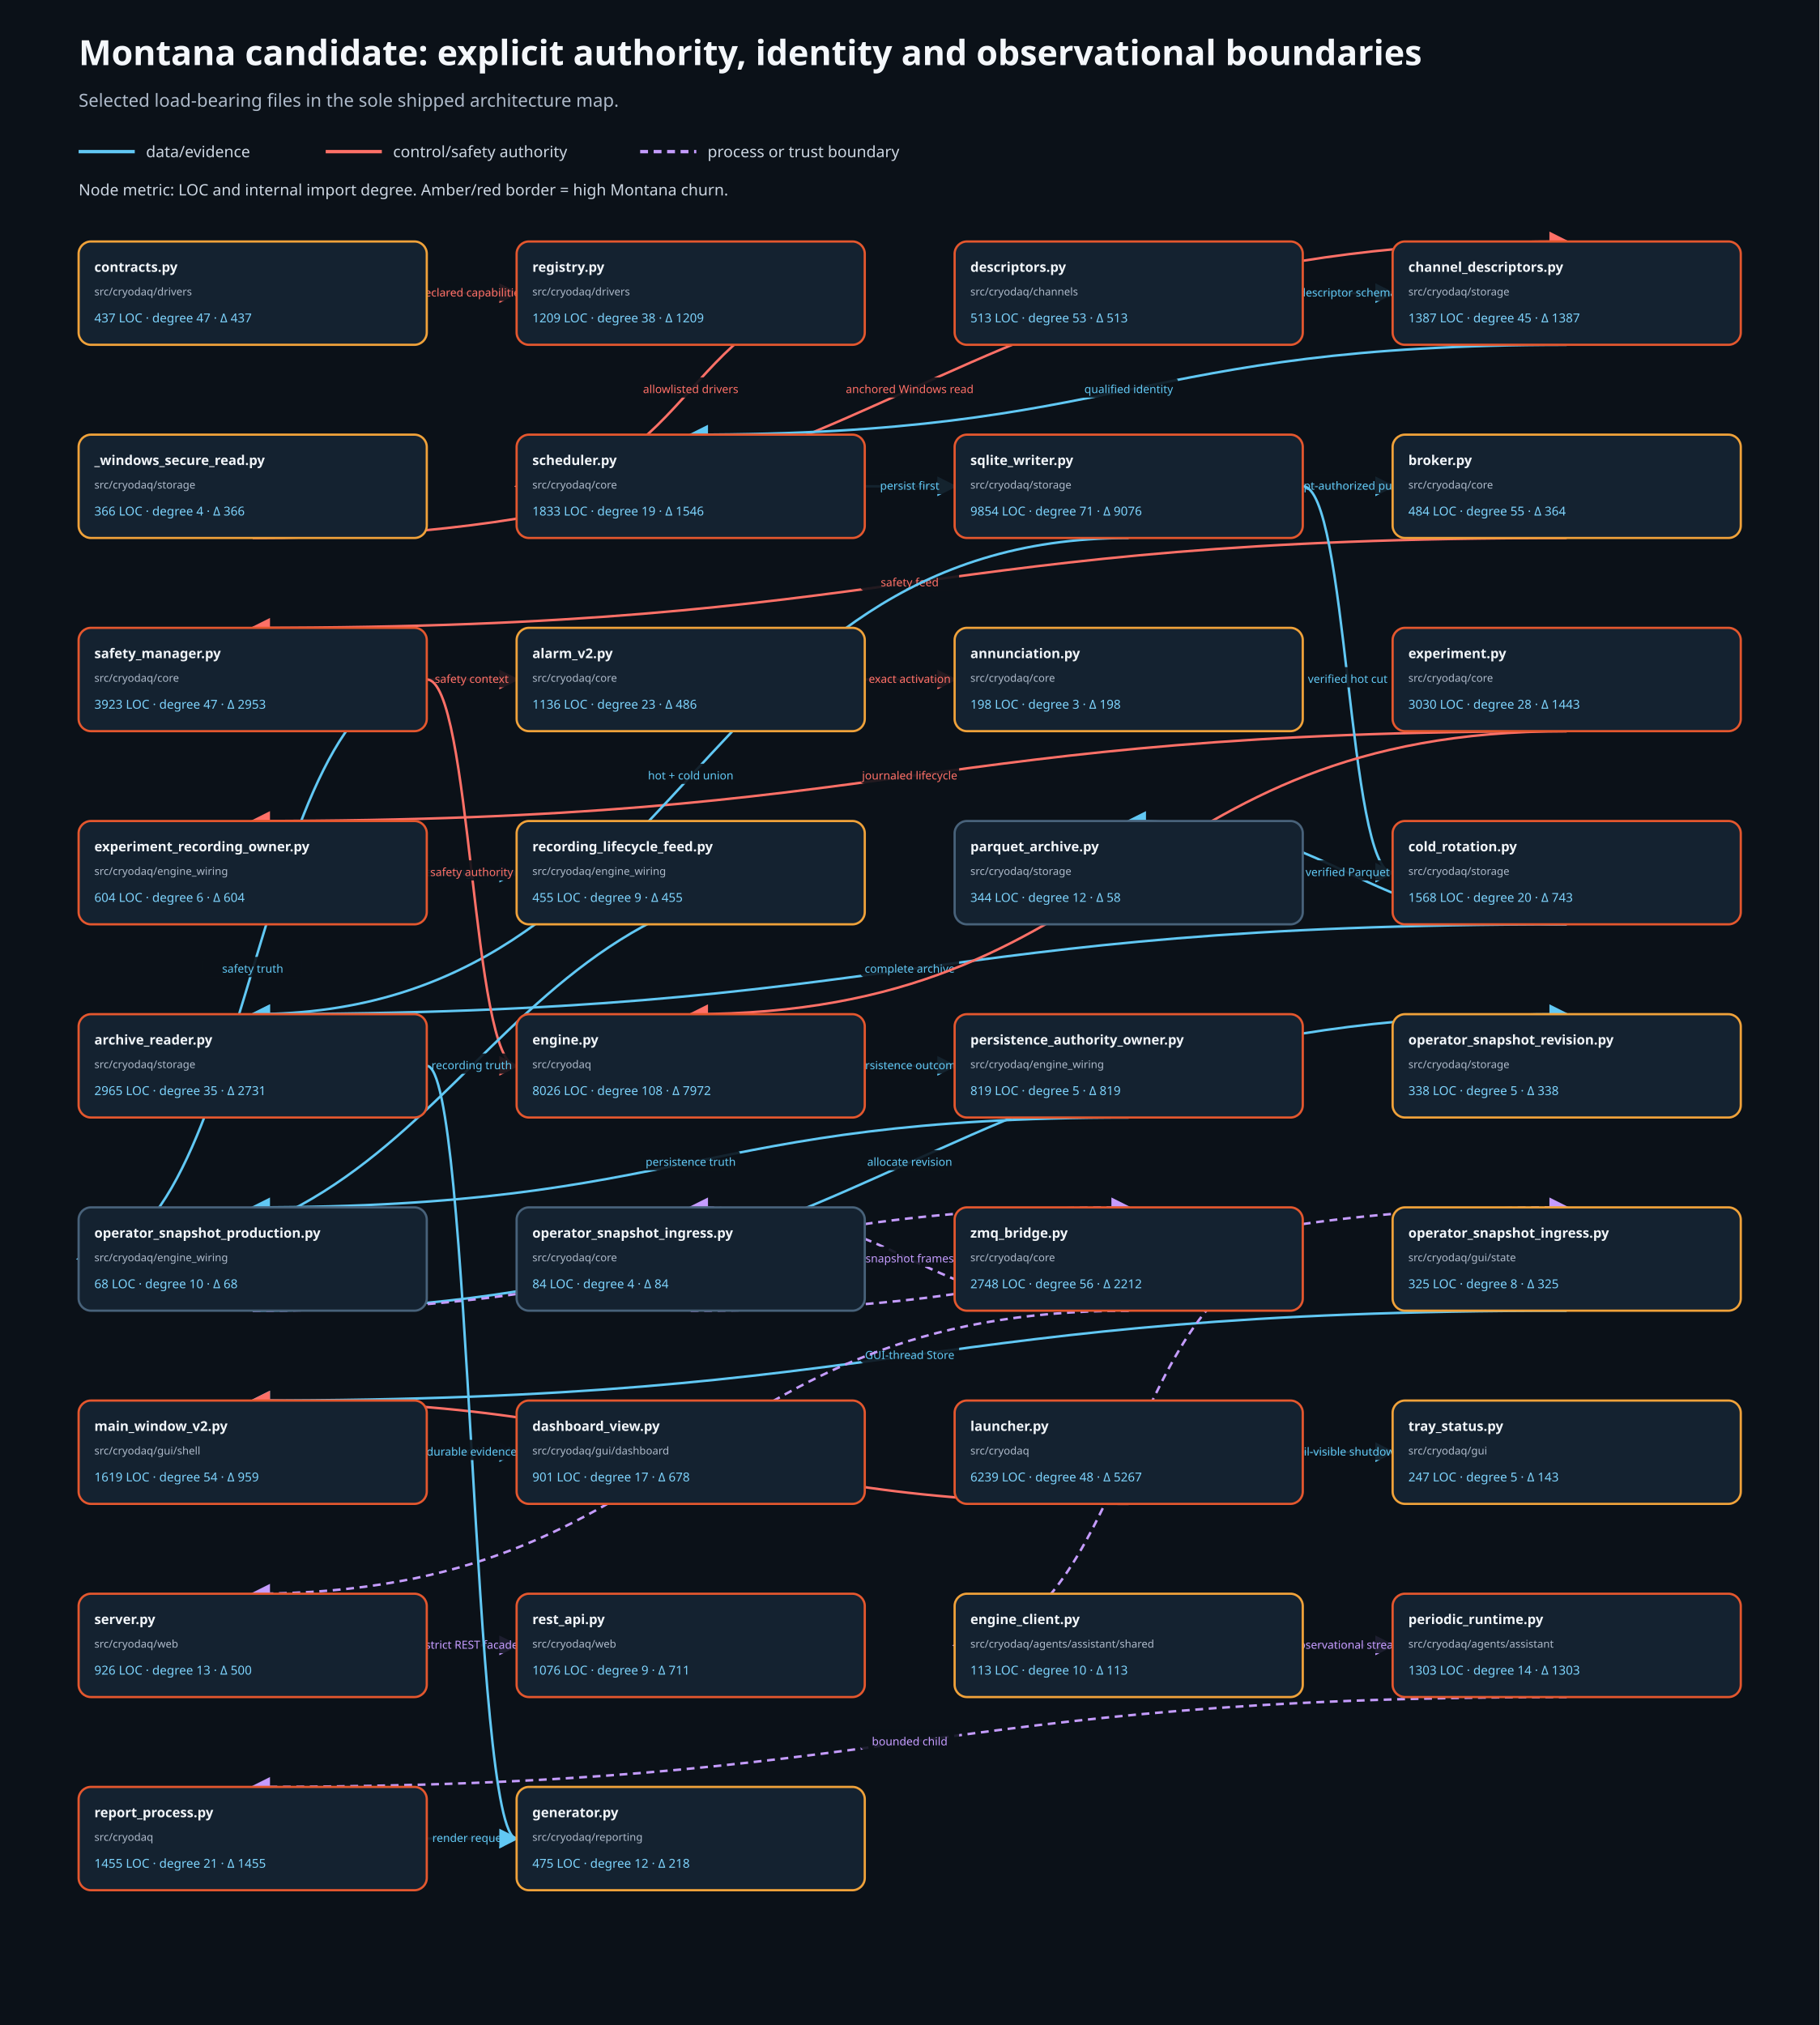
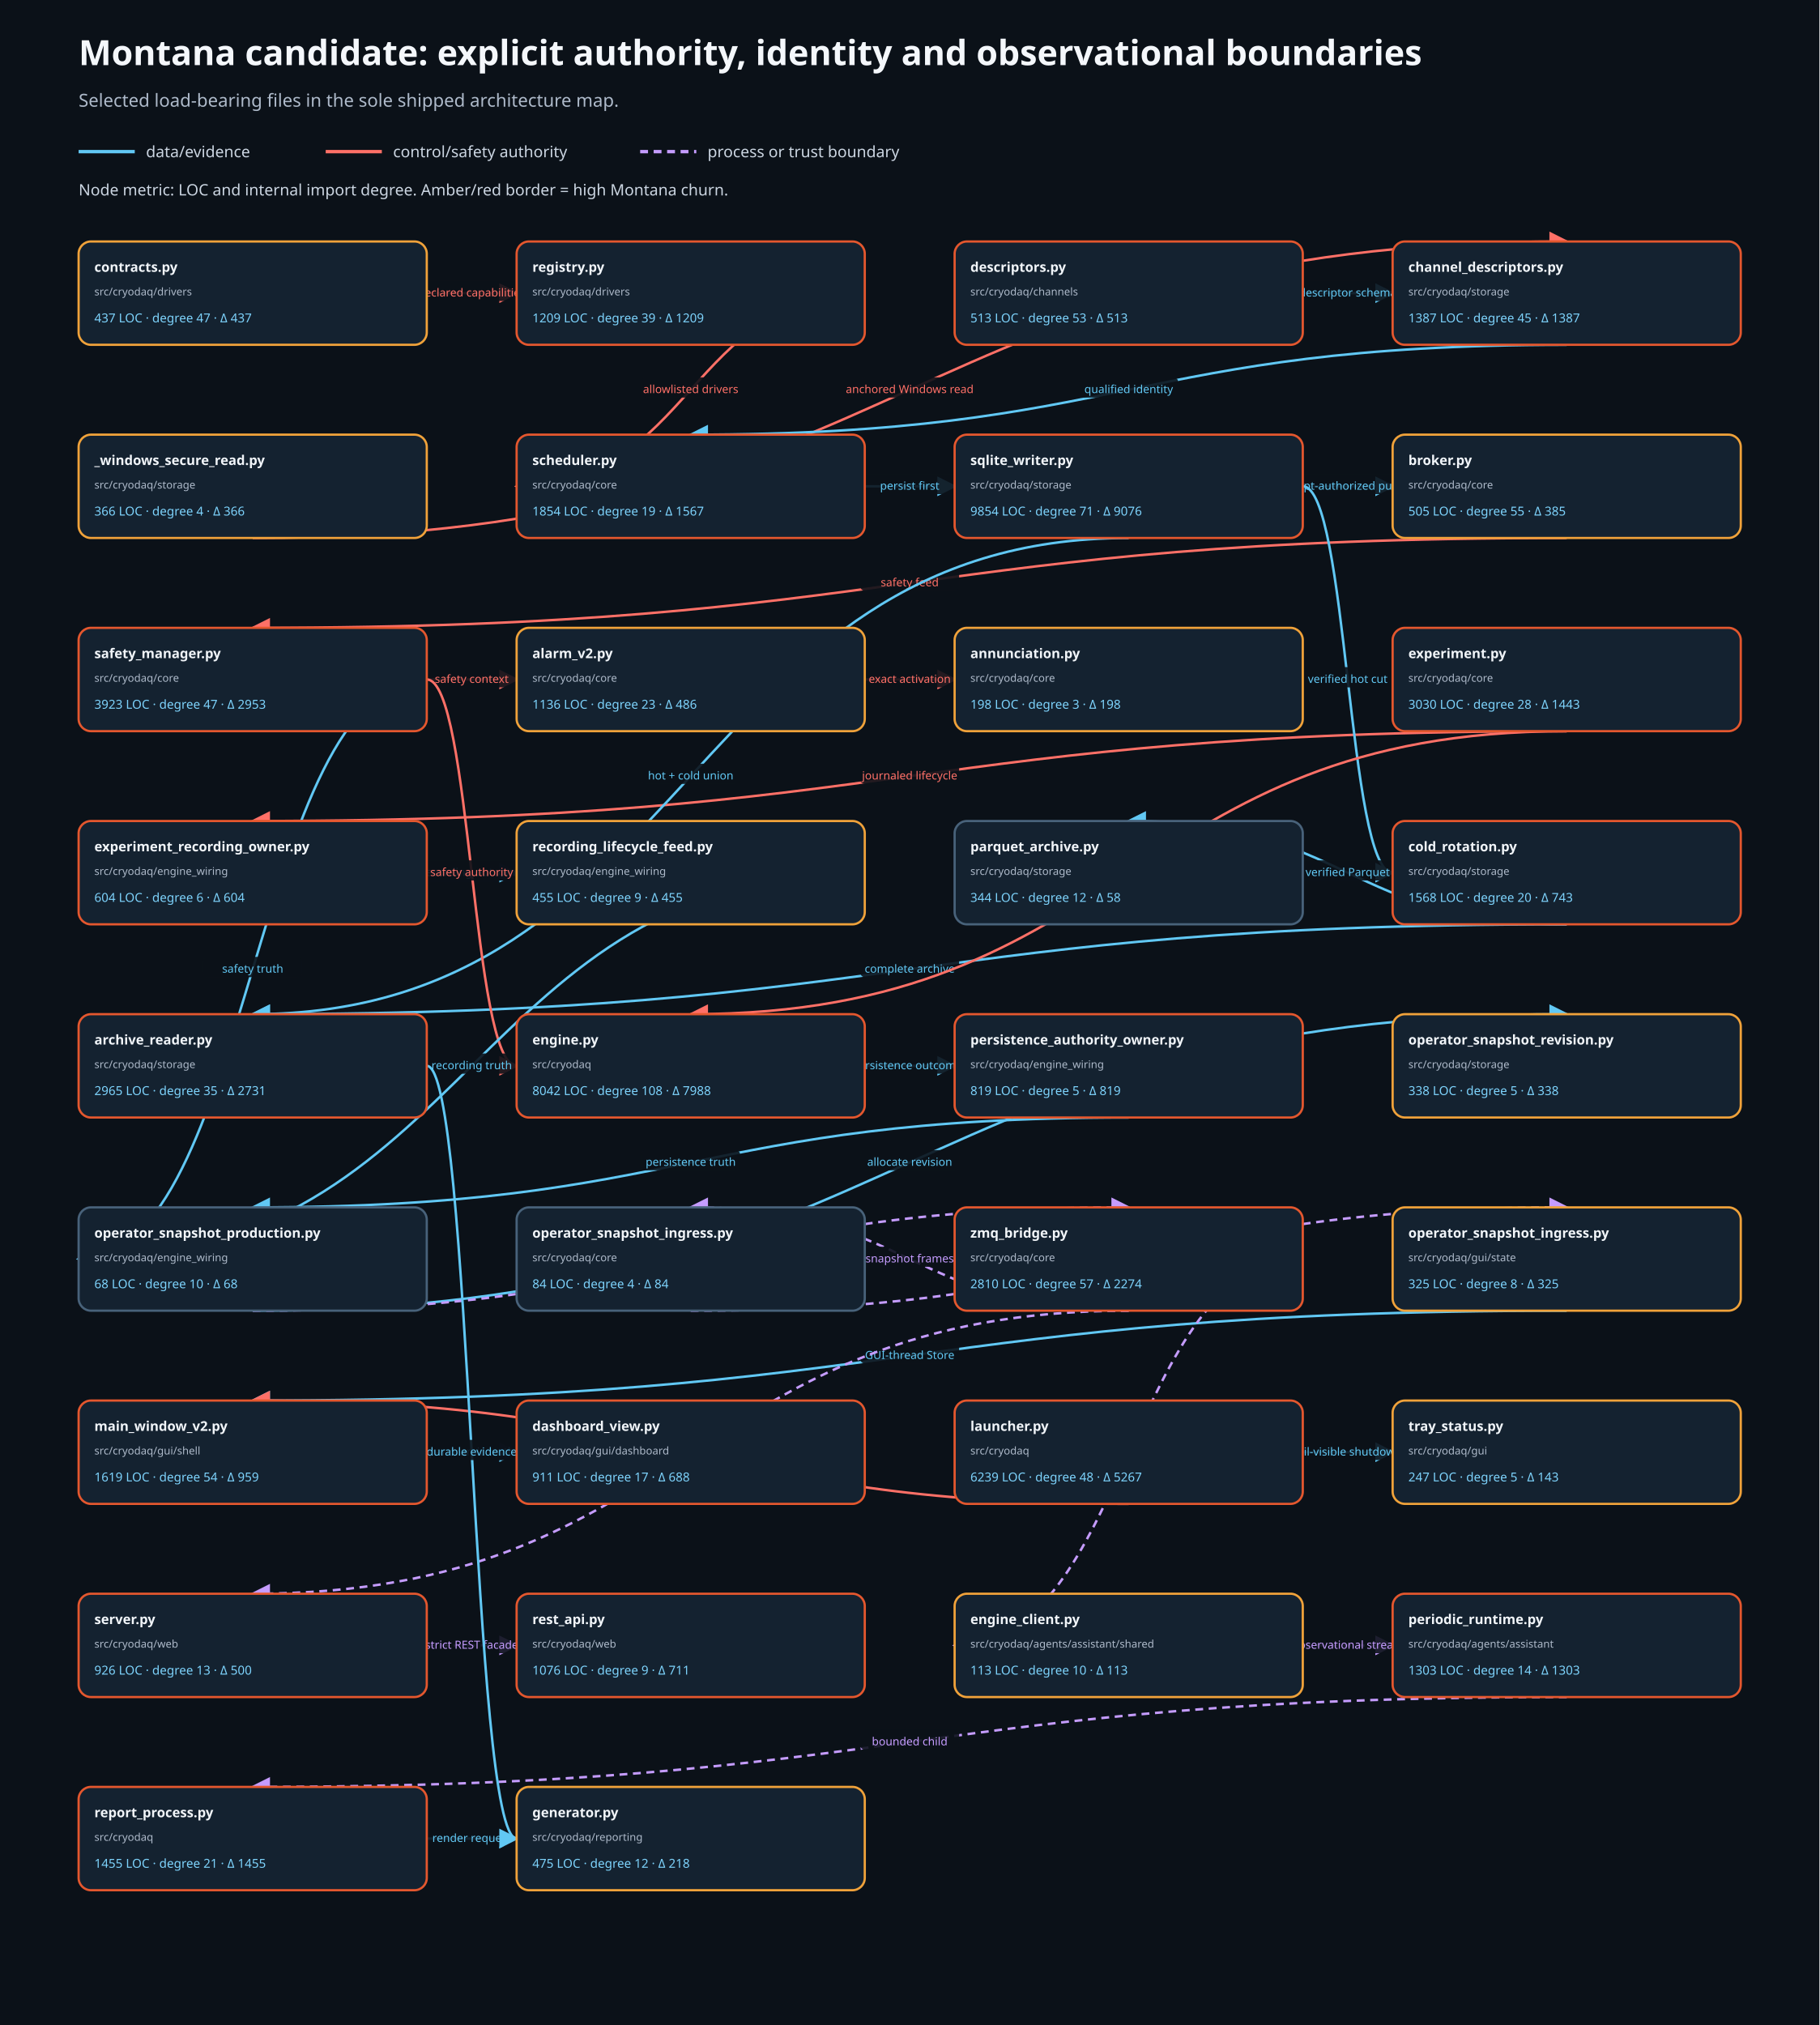
<svg xmlns="http://www.w3.org/2000/svg" role="img" aria-labelledby="title desc" viewBox="0 0 1620 1803" width="1620" height="1803">
  <defs>
    <marker id="dataArrow" markerWidth="8" markerHeight="8" refX="7" refY="4" orient="auto">
      <path d="M0,0 L8,4 L0,8 Z" fill="#61c8f4" />
    </marker>
    <marker id="controlArrow" markerWidth="8" markerHeight="8" refX="7" refY="4" orient="auto">
      <path d="M0,0 L8,4 L0,8 Z" fill="#ff7067" />
    </marker>
    <marker id="boundaryArrow" markerWidth="8" markerHeight="8" refX="7" refY="4" orient="auto">
      <path d="M0,0 L8,4 L0,8 Z" fill="#c59cff" />
    </marker>
  </defs>
  <rect width="100%" height="100%" fill="#0b1118" />
  <text x="70" y="58" fill="#f4f7fb" font-family="Segoe UI, sans-serif" font-size="31" font-weight="700">Montana candidate: explicit authority, identity and observational boundaries</text>
  <text x="70" y="95" fill="#aebaca" font-family="Segoe UI, sans-serif" font-size="16">Selected load-bearing files in the sole shipped architecture map.</text>
  <g aria-label="Legend" font-family="Segoe UI, sans-serif" font-size="14">
    <line x1="70" y1="135" x2="120" y2="135" stroke="#61c8f4" stroke-width="3" />
    <text x="130" y="140" fill="#cbd5e1">data/evidence</text>
    <line x1="290" y1="135" x2="340" y2="135" stroke="#ff7067" stroke-width="3" />
    <text x="350" y="140" fill="#cbd5e1">control/safety authority</text>
    <line x1="570" y1="135" x2="620" y2="135" stroke="#c59cff" stroke-width="3" stroke-dasharray="7 5" />
    <text x="630" y="140" fill="#cbd5e1">process or trust boundary</text>
    <text x="70" y="174" fill="#cbd5e1">Node metric: LOC and internal import degree. Amber/red border = high Montana churn.</text>
  </g>
  <g class="architecture-edges" fill="none">
    <path d="M380,261.0 C420.0,261.0 420.0,261.0 460,261.0" stroke="#ff7067" stroke-width="2.2" marker-end="url(#controlArrow)" />
    <rect x="376.0" y="250.0" width="88" height="18" rx="4" fill="#0b1118" opacity=".9" />
    <text x="420.0" y="264.0" text-anchor="middle" fill="#ff7067" font-family="Segoe UI, sans-serif" font-size="10">declared capabilities</text>
    <path d="M770,261.0 C615.0,261.0 615.0,433.0 460,433.0" stroke="#ff7067" stroke-width="2.2" marker-end="url(#controlArrow)" />
    <rect x="571.0" y="336.0" width="88" height="18" rx="4" fill="#0b1118" opacity=".9" />
    <text x="615.0" y="350.0" text-anchor="middle" fill="#ff7067" font-family="Segoe UI, sans-serif" font-size="10">allowlisted drivers</text>
    <path d="M1160,261.0 C1200.0,261.0 1200.0,261.0 1240,261.0" stroke="#61c8f4" stroke-width="2.2" marker-end="url(#dataArrow)" />
    <rect x="1156.0" y="250.0" width="88" height="18" rx="4" fill="#0b1118" opacity=".9" />
    <text x="1200.0" y="264.0" text-anchor="middle" fill="#61c8f4" font-family="Segoe UI, sans-serif" font-size="10">descriptor schema</text>
    <path d="M225.0,479 C810.0,479 810.0,215 1395.0,215" stroke="#ff7067" stroke-width="2.2" marker-end="url(#controlArrow)" />
    <rect x="766.0" y="336.0" width="88" height="18" rx="4" fill="#0b1118" opacity=".9" />
    <text x="810.0" y="350.0" text-anchor="middle" fill="#ff7067" font-family="Segoe UI, sans-serif" font-size="10">anchored Windows read</text>
    <path d="M1395.0,307 C1005.0,307 1005.0,387 615.0,387" stroke="#61c8f4" stroke-width="2.2" marker-end="url(#dataArrow)" />
    <rect x="961.0" y="336.0" width="88" height="18" rx="4" fill="#0b1118" opacity=".9" />
    <text x="1005.0" y="350.0" text-anchor="middle" fill="#61c8f4" font-family="Segoe UI, sans-serif" font-size="10">qualified identity</text>
    <path d="M770,433.0 C810.0,433.0 810.0,433.0 850,433.0" stroke="#61c8f4" stroke-width="2.2" marker-end="url(#dataArrow)" />
    <rect x="766.0" y="422.0" width="88" height="18" rx="4" fill="#0b1118" opacity=".9" />
    <text x="810.0" y="436.0" text-anchor="middle" fill="#61c8f4" font-family="Segoe UI, sans-serif" font-size="10">persist first</text>
    <path d="M1160,433.0 C1200.0,433.0 1200.0,433.0 1240,433.0" stroke="#61c8f4" stroke-width="2.2" marker-end="url(#dataArrow)" />
    <rect x="1156.0" y="422.0" width="88" height="18" rx="4" fill="#0b1118" opacity=".9" />
    <text x="1200.0" y="436.0" text-anchor="middle" fill="#61c8f4" font-family="Segoe UI, sans-serif" font-size="10">receipt-authorized publish</text>
    <path d="M1395.0,479 C810.0,479 810.0,559 225.0,559" stroke="#ff7067" stroke-width="2.2" marker-end="url(#controlArrow)" />
    <rect x="766.0" y="508.0" width="88" height="18" rx="4" fill="#0b1118" opacity=".9" />
    <text x="810.0" y="522.0" text-anchor="middle" fill="#ff7067" font-family="Segoe UI, sans-serif" font-size="10">safety feed</text>
    <path d="M380,605.0 C420.0,605.0 420.0,605.0 460,605.0" stroke="#ff7067" stroke-width="2.2" marker-end="url(#controlArrow)" />
    <rect x="376.0" y="594.0" width="88" height="18" rx="4" fill="#0b1118" opacity=".9" />
    <text x="420.0" y="608.0" text-anchor="middle" fill="#ff7067" font-family="Segoe UI, sans-serif" font-size="10">safety context</text>
    <path d="M770,605.0 C810.0,605.0 810.0,605.0 850,605.0" stroke="#ff7067" stroke-width="2.2" marker-end="url(#controlArrow)" />
    <rect x="766.0" y="594.0" width="88" height="18" rx="4" fill="#0b1118" opacity=".9" />
    <text x="810.0" y="608.0" text-anchor="middle" fill="#ff7067" font-family="Segoe UI, sans-serif" font-size="10">exact activation</text>
    <path d="M1395.0,651 C810.0,651 810.0,731 225.0,731" stroke="#ff7067" stroke-width="2.2" marker-end="url(#controlArrow)" />
    <rect x="766.0" y="680.0" width="88" height="18" rx="4" fill="#0b1118" opacity=".9" />
    <text x="810.0" y="694.0" text-anchor="middle" fill="#ff7067" font-family="Segoe UI, sans-serif" font-size="10">journaled lifecycle</text>
    <path d="M380,777.0 C420.0,777.0 420.0,777.0 460,777.0" stroke="#61c8f4" stroke-width="2.2" marker-end="url(#dataArrow)" />
    <rect x="376.0" y="766.0" width="88" height="18" rx="4" fill="#0b1118" opacity=".9" />
    <text x="420.0" y="780.0" text-anchor="middle" fill="#61c8f4" font-family="Segoe UI, sans-serif" font-size="10">recording outcome</text>
    <path d="M1160,433.0 C1200.0,433.0 1200.0,777.0 1240,777.0" stroke="#61c8f4" stroke-width="2.2" marker-end="url(#dataArrow)" />
    <rect x="1156.0" y="594.0" width="88" height="18" rx="4" fill="#0b1118" opacity=".9" />
    <text x="1200.0" y="608.0" text-anchor="middle" fill="#61c8f4" font-family="Segoe UI, sans-serif" font-size="10">verified hot cut</text>
    <path d="M1395.0,823 C1200.0,823 1200.0,731 1005.0,731" stroke="#61c8f4" stroke-width="2.2" marker-end="url(#dataArrow)" />
    <rect x="1156.0" y="766.0" width="88" height="18" rx="4" fill="#0b1118" opacity=".9" />
    <text x="1200.0" y="780.0" text-anchor="middle" fill="#61c8f4" font-family="Segoe UI, sans-serif" font-size="10">verified Parquet</text>
    <path d="M1395.0,823 C810.0,823 810.0,903 225.0,903" stroke="#61c8f4" stroke-width="2.2" marker-end="url(#dataArrow)" />
    <rect x="766.0" y="852.0" width="88" height="18" rx="4" fill="#0b1118" opacity=".9" />
    <text x="810.0" y="866.0" text-anchor="middle" fill="#61c8f4" font-family="Segoe UI, sans-serif" font-size="10">complete archive</text>
    <path d="M1005.0,479 C615.0,479 615.0,903 225.0,903" stroke="#61c8f4" stroke-width="2.2" marker-end="url(#dataArrow)" />
    <rect x="571.0" y="680.0" width="88" height="18" rx="4" fill="#0b1118" opacity=".9" />
    <text x="615.0" y="694.0" text-anchor="middle" fill="#61c8f4" font-family="Segoe UI, sans-serif" font-size="10">hot + cold union</text>
    <path d="M380,605.0 C420.0,605.0 420.0,949.0 460,949.0" stroke="#ff7067" stroke-width="2.2" marker-end="url(#controlArrow)" />
    <rect x="376.0" y="766.0" width="88" height="18" rx="4" fill="#0b1118" opacity=".9" />
    <text x="420.0" y="780.0" text-anchor="middle" fill="#ff7067" font-family="Segoe UI, sans-serif" font-size="10">safety authority</text>
    <path d="M1395.0,651 C1005.0,651 1005.0,903 615.0,903" stroke="#ff7067" stroke-width="2.2" marker-end="url(#controlArrow)" />
    <rect x="961.0" y="766.0" width="88" height="18" rx="4" fill="#0b1118" opacity=".9" />
    <text x="1005.0" y="780.0" text-anchor="middle" fill="#ff7067" font-family="Segoe UI, sans-serif" font-size="10">experiment commands</text>
    <path d="M770,949.0 C810.0,949.0 810.0,949.0 850,949.0" stroke="#61c8f4" stroke-width="2.2" marker-end="url(#dataArrow)" />
    <rect x="766.0" y="938.0" width="88" height="18" rx="4" fill="#0b1118" opacity=".9" />
    <text x="810.0" y="952.0" text-anchor="middle" fill="#61c8f4" font-family="Segoe UI, sans-serif" font-size="10">persistence outcomes</text>
    <path d="M770,777.0 C420.0,777.0 420.0,1121.0 70,1121.0" stroke="#61c8f4" stroke-width="2.2" marker-end="url(#dataArrow)" />
    <rect x="376.0" y="938.0" width="88" height="18" rx="4" fill="#0b1118" opacity=".9" />
    <text x="420.0" y="952.0" text-anchor="middle" fill="#61c8f4" font-family="Segoe UI, sans-serif" font-size="10">recording truth</text>
    <path d="M1005.0,995 C615.0,995 615.0,1075 225.0,1075" stroke="#61c8f4" stroke-width="2.2" marker-end="url(#dataArrow)" />
    <rect x="571.0" y="1024.0" width="88" height="18" rx="4" fill="#0b1118" opacity=".9" />
    <text x="615.0" y="1038.0" text-anchor="middle" fill="#61c8f4" font-family="Segoe UI, sans-serif" font-size="10">persistence truth</text>
    <path d="M380,605.0 C225.0,605.0 225.0,1121.0 70,1121.0" stroke="#61c8f4" stroke-width="2.2" marker-end="url(#dataArrow)" />
    <rect x="181.0" y="852.0" width="88" height="18" rx="4" fill="#0b1118" opacity=".9" />
    <text x="225.0" y="866.0" text-anchor="middle" fill="#61c8f4" font-family="Segoe UI, sans-serif" font-size="10">safety truth</text>
    <path d="M225.0,1167 C810.0,1167 810.0,903 1395.0,903" stroke="#61c8f4" stroke-width="2.2" marker-end="url(#dataArrow)" />
    <rect x="766.0" y="1024.0" width="88" height="18" rx="4" fill="#0b1118" opacity=".9" />
    <text x="810.0" y="1038.0" text-anchor="middle" fill="#61c8f4" font-family="Segoe UI, sans-serif" font-size="10">allocate revision</text>
    <path d="M225.0,1167 C615.0,1167 615.0,1075 1005.0,1075" stroke="#c59cff" stroke-width="2.2" marker-end="url(#boundaryArrow)" stroke-dasharray="7 5" />
    <rect x="571.0" y="1110.0" width="88" height="18" rx="4" fill="#0b1118" opacity=".9" />
    <text x="615.0" y="1124.0" text-anchor="middle" fill="#c59cff" font-family="Segoe UI, sans-serif" font-size="10">revisioned PUB</text>
    <path d="M1005.0,1167 C810.0,1167 810.0,1075 615.0,1075" stroke="#c59cff" stroke-width="2.2" marker-end="url(#boundaryArrow)" stroke-dasharray="7 5" />
    <rect x="766.0" y="1110.0" width="88" height="18" rx="4" fill="#0b1118" opacity=".9" />
    <text x="810.0" y="1124.0" text-anchor="middle" fill="#c59cff" font-family="Segoe UI, sans-serif" font-size="10">snapshot frames</text>
    <path d="M615.0,1167 C1005.0,1167 1005.0,1075 1395.0,1075" stroke="#c59cff" stroke-width="2.2" marker-end="url(#boundaryArrow)" stroke-dasharray="7 5" />
    <rect x="961.0" y="1110.0" width="88" height="18" rx="4" fill="#0b1118" opacity=".9" />
    <text x="1005.0" y="1124.0" text-anchor="middle" fill="#c59cff" font-family="Segoe UI, sans-serif" font-size="10">bounded queue</text>
    <path d="M1395.0,1167 C810.0,1167 810.0,1247 225.0,1247" stroke="#61c8f4" stroke-width="2.2" marker-end="url(#dataArrow)" />
    <rect x="766.0" y="1196.0" width="88" height="18" rx="4" fill="#0b1118" opacity=".9" />
    <text x="810.0" y="1210.0" text-anchor="middle" fill="#61c8f4" font-family="Segoe UI, sans-serif" font-size="10">GUI-thread Store</text>
    <path d="M380,1293.0 C420.0,1293.0 420.0,1293.0 460,1293.0" stroke="#61c8f4" stroke-width="2.2" marker-end="url(#dataArrow)" />
    <rect x="376.0" y="1282.0" width="88" height="18" rx="4" fill="#0b1118" opacity=".9" />
    <text x="420.0" y="1296.0" text-anchor="middle" fill="#61c8f4" font-family="Segoe UI, sans-serif" font-size="10">panoramic truth</text>
    <path d="M1005.0,1339 C615.0,1339 615.0,1247 225.0,1247" stroke="#ff7067" stroke-width="2.2" marker-end="url(#controlArrow)" />
    <rect x="571.0" y="1282.0" width="88" height="18" rx="4" fill="#0b1118" opacity=".9" />
    <text x="615.0" y="1296.0" text-anchor="middle" fill="#ff7067" font-family="Segoe UI, sans-serif" font-size="10">owns GUI lifecycle</text>
    <path d="M1160,1293.0 C1200.0,1293.0 1200.0,1293.0 1240,1293.0" stroke="#61c8f4" stroke-width="2.2" marker-end="url(#dataArrow)" />
    <rect x="1156.0" y="1282.0" width="88" height="18" rx="4" fill="#0b1118" opacity=".9" />
    <text x="1200.0" y="1296.0" text-anchor="middle" fill="#61c8f4" font-family="Segoe UI, sans-serif" font-size="10">fail-visible shutdown</text>
    <path d="M1005.0,1167 C615.0,1167 615.0,1419 225.0,1419" stroke="#c59cff" stroke-width="2.2" marker-end="url(#boundaryArrow)" stroke-dasharray="7 5" />
    <rect x="571.0" y="1282.0" width="88" height="18" rx="4" fill="#0b1118" opacity=".9" />
    <text x="615.0" y="1296.0" text-anchor="middle" fill="#c59cff" font-family="Segoe UI, sans-serif" font-size="10">monitoring transport</text>
    <path d="M380,1465.0 C420.0,1465.0 420.0,1465.0 460,1465.0" stroke="#c59cff" stroke-width="2.2" marker-end="url(#boundaryArrow)" stroke-dasharray="7 5" />
    <rect x="376.0" y="1454.0" width="88" height="18" rx="4" fill="#0b1118" opacity=".9" />
    <text x="420.0" y="1468.0" text-anchor="middle" fill="#c59cff" font-family="Segoe UI, sans-serif" font-size="10">strict REST facade</text>
    <path d="M1160,1121.0 C1005.0,1121.0 1005.0,1465.0 850,1465.0" stroke="#c59cff" stroke-width="2.2" marker-end="url(#boundaryArrow)" stroke-dasharray="7 5" />
    <rect x="961.0" y="1282.0" width="88" height="18" rx="4" fill="#0b1118" opacity=".9" />
    <text x="1005.0" y="1296.0" text-anchor="middle" fill="#c59cff" font-family="Segoe UI, sans-serif" font-size="10">allowlisted query</text>
    <path d="M1160,1465.0 C1200.0,1465.0 1200.0,1465.0 1240,1465.0" stroke="#c59cff" stroke-width="2.2" marker-end="url(#boundaryArrow)" stroke-dasharray="7 5" />
    <rect x="1156.0" y="1454.0" width="88" height="18" rx="4" fill="#0b1118" opacity=".9" />
    <text x="1200.0" y="1468.0" text-anchor="middle" fill="#c59cff" font-family="Segoe UI, sans-serif" font-size="10">observational stream</text>
    <path d="M1395.0,1511 C810.0,1511 810.0,1591 225.0,1591" stroke="#c59cff" stroke-width="2.2" marker-end="url(#boundaryArrow)" stroke-dasharray="7 5" />
    <rect x="766.0" y="1540.0" width="88" height="18" rx="4" fill="#0b1118" opacity=".9" />
    <text x="810.0" y="1554.0" text-anchor="middle" fill="#c59cff" font-family="Segoe UI, sans-serif" font-size="10">bounded child</text>
    <path d="M380,1637.0 C420.0,1637.0 420.0,1637.0 460,1637.0" stroke="#61c8f4" stroke-width="2.2" marker-end="url(#dataArrow)" />
    <rect x="376.0" y="1626.0" width="88" height="18" rx="4" fill="#0b1118" opacity=".9" />
    <text x="420.0" y="1640.0" text-anchor="middle" fill="#61c8f4" font-family="Segoe UI, sans-serif" font-size="10">render request</text>
    <path d="M380,949.0 C420.0,949.0 420.0,1637.0 460,1637.0" stroke="#61c8f4" stroke-width="2.2" marker-end="url(#dataArrow)" />
    <rect x="376.0" y="1282.0" width="88" height="18" rx="4" fill="#0b1118" opacity=".9" />
    <text x="420.0" y="1296.0" text-anchor="middle" fill="#61c8f4" font-family="Segoe UI, sans-serif" font-size="10">durable evidence</text>
  </g>
  <g class="important-files" font-family="Segoe UI, sans-serif">
    <g class="file-node" data-path="src/cryodaq/drivers/contracts.py" data-kind="blob" role="group" aria-label="src/cryodaq/drivers/contracts.py | 437 LOC | internal degree 47 | churn 437">
      <rect x="70" y="215" width="310" height="92" rx="11" fill="#142230" stroke="#f0a23a" stroke-width="2" />
      <text x="84" y="242" fill="#f1f5f9" font-size="12" font-weight="700">contracts.py</text>
      <text x="84" y="263" fill="#aebaca" font-size="9.5">src/cryodaq/drivers</text>
      <text x="84" y="287" fill="#7dd3fc" font-size="11">437 LOC · degree 47 · Δ 437</text>
    </g>
-     <g class="file-node" data-path="src/cryodaq/drivers/registry.py" data-kind="blob" role="group" aria-label="src/cryodaq/drivers/registry.py | 1209 LOC | internal degree 38 | churn 1209">
+     <g class="file-node" data-path="src/cryodaq/drivers/registry.py" data-kind="blob" role="group" aria-label="src/cryodaq/drivers/registry.py | 1209 LOC | internal degree 39 | churn 1209">
      <rect x="460" y="215" width="310" height="92" rx="11" fill="#142230" stroke="#e4572e" stroke-width="2" />
      <text x="474" y="242" fill="#f1f5f9" font-size="12" font-weight="700">registry.py</text>
      <text x="474" y="263" fill="#aebaca" font-size="9.5">src/cryodaq/drivers</text>
-       <text x="474" y="287" fill="#7dd3fc" font-size="11">1209 LOC · degree 38 · Δ 1209</text>
+       <text x="474" y="287" fill="#7dd3fc" font-size="11">1209 LOC · degree 39 · Δ 1209</text>
    </g>
    <g class="file-node" data-path="src/cryodaq/channels/descriptors.py" data-kind="blob" role="group" aria-label="src/cryodaq/channels/descriptors.py | 513 LOC | internal degree 53 | churn 513">
      <rect x="850" y="215" width="310" height="92" rx="11" fill="#142230" stroke="#e4572e" stroke-width="2" />
      <text x="864" y="242" fill="#f1f5f9" font-size="12" font-weight="700">descriptors.py</text>
      <text x="864" y="263" fill="#aebaca" font-size="9.5">src/cryodaq/channels</text>
      <text x="864" y="287" fill="#7dd3fc" font-size="11">513 LOC · degree 53 · Δ 513</text>
    </g>
    <g class="file-node" data-path="src/cryodaq/storage/channel_descriptors.py" data-kind="blob" role="group" aria-label="src/cryodaq/storage/channel_descriptors.py | 1387 LOC | internal degree 45 | churn 1387">
      <rect x="1240" y="215" width="310" height="92" rx="11" fill="#142230" stroke="#e4572e" stroke-width="2" />
      <text x="1254" y="242" fill="#f1f5f9" font-size="12" font-weight="700">channel_descriptors.py</text>
      <text x="1254" y="263" fill="#aebaca" font-size="9.5">src/cryodaq/storage</text>
      <text x="1254" y="287" fill="#7dd3fc" font-size="11">1387 LOC · degree 45 · Δ 1387</text>
    </g>
    <g class="file-node" data-path="src/cryodaq/storage/_windows_secure_read.py" data-kind="blob" role="group" aria-label="src/cryodaq/storage/_windows_secure_read.py | 366 LOC | internal degree 4 | churn 366">
      <rect x="70" y="387" width="310" height="92" rx="11" fill="#142230" stroke="#f0a23a" stroke-width="2" />
      <text x="84" y="414" fill="#f1f5f9" font-size="12" font-weight="700">_windows_secure_read.py</text>
      <text x="84" y="435" fill="#aebaca" font-size="9.5">src/cryodaq/storage</text>
      <text x="84" y="459" fill="#7dd3fc" font-size="11">366 LOC · degree 4 · Δ 366</text>
    </g>
-     <g class="file-node" data-path="src/cryodaq/core/scheduler.py" data-kind="blob" role="group" aria-label="src/cryodaq/core/scheduler.py | 1833 LOC | internal degree 19 | churn 1546">
+     <g class="file-node" data-path="src/cryodaq/core/scheduler.py" data-kind="blob" role="group" aria-label="src/cryodaq/core/scheduler.py | 1854 LOC | internal degree 19 | churn 1567">
      <rect x="460" y="387" width="310" height="92" rx="11" fill="#142230" stroke="#e4572e" stroke-width="2" />
      <text x="474" y="414" fill="#f1f5f9" font-size="12" font-weight="700">scheduler.py</text>
      <text x="474" y="435" fill="#aebaca" font-size="9.5">src/cryodaq/core</text>
-       <text x="474" y="459" fill="#7dd3fc" font-size="11">1833 LOC · degree 19 · Δ 1546</text>
+       <text x="474" y="459" fill="#7dd3fc" font-size="11">1854 LOC · degree 19 · Δ 1567</text>
    </g>
    <g class="file-node" data-path="src/cryodaq/storage/sqlite_writer.py" data-kind="blob" role="group" aria-label="src/cryodaq/storage/sqlite_writer.py | 9854 LOC | internal degree 71 | churn 9076">
      <rect x="850" y="387" width="310" height="92" rx="11" fill="#142230" stroke="#e4572e" stroke-width="2" />
      <text x="864" y="414" fill="#f1f5f9" font-size="12" font-weight="700">sqlite_writer.py</text>
      <text x="864" y="435" fill="#aebaca" font-size="9.5">src/cryodaq/storage</text>
      <text x="864" y="459" fill="#7dd3fc" font-size="11">9854 LOC · degree 71 · Δ 9076</text>
    </g>
-     <g class="file-node" data-path="src/cryodaq/core/broker.py" data-kind="blob" role="group" aria-label="src/cryodaq/core/broker.py | 484 LOC | internal degree 55 | churn 364">
+     <g class="file-node" data-path="src/cryodaq/core/broker.py" data-kind="blob" role="group" aria-label="src/cryodaq/core/broker.py | 505 LOC | internal degree 55 | churn 385">
      <rect x="1240" y="387" width="310" height="92" rx="11" fill="#142230" stroke="#f0a23a" stroke-width="2" />
      <text x="1254" y="414" fill="#f1f5f9" font-size="12" font-weight="700">broker.py</text>
      <text x="1254" y="435" fill="#aebaca" font-size="9.5">src/cryodaq/core</text>
-       <text x="1254" y="459" fill="#7dd3fc" font-size="11">484 LOC · degree 55 · Δ 364</text>
+       <text x="1254" y="459" fill="#7dd3fc" font-size="11">505 LOC · degree 55 · Δ 385</text>
    </g>
    <g class="file-node" data-path="src/cryodaq/core/safety_manager.py" data-kind="blob" role="group" aria-label="src/cryodaq/core/safety_manager.py | 3923 LOC | internal degree 47 | churn 2953">
      <rect x="70" y="559" width="310" height="92" rx="11" fill="#142230" stroke="#e4572e" stroke-width="2" />
      <text x="84" y="586" fill="#f1f5f9" font-size="12" font-weight="700">safety_manager.py</text>
      <text x="84" y="607" fill="#aebaca" font-size="9.5">src/cryodaq/core</text>
      <text x="84" y="631" fill="#7dd3fc" font-size="11">3923 LOC · degree 47 · Δ 2953</text>
    </g>
    <g class="file-node" data-path="src/cryodaq/core/alarm_v2.py" data-kind="blob" role="group" aria-label="src/cryodaq/core/alarm_v2.py | 1136 LOC | internal degree 23 | churn 486">
      <rect x="460" y="559" width="310" height="92" rx="11" fill="#142230" stroke="#f0a23a" stroke-width="2" />
      <text x="474" y="586" fill="#f1f5f9" font-size="12" font-weight="700">alarm_v2.py</text>
      <text x="474" y="607" fill="#aebaca" font-size="9.5">src/cryodaq/core</text>
      <text x="474" y="631" fill="#7dd3fc" font-size="11">1136 LOC · degree 23 · Δ 486</text>
    </g>
    <g class="file-node" data-path="src/cryodaq/core/annunciation.py" data-kind="blob" role="group" aria-label="src/cryodaq/core/annunciation.py | 198 LOC | internal degree 3 | churn 198">
      <rect x="850" y="559" width="310" height="92" rx="11" fill="#142230" stroke="#f0a23a" stroke-width="2" />
      <text x="864" y="586" fill="#f1f5f9" font-size="12" font-weight="700">annunciation.py</text>
      <text x="864" y="607" fill="#aebaca" font-size="9.5">src/cryodaq/core</text>
      <text x="864" y="631" fill="#7dd3fc" font-size="11">198 LOC · degree 3 · Δ 198</text>
    </g>
    <g class="file-node" data-path="src/cryodaq/core/experiment.py" data-kind="blob" role="group" aria-label="src/cryodaq/core/experiment.py | 3030 LOC | internal degree 28 | churn 1443">
      <rect x="1240" y="559" width="310" height="92" rx="11" fill="#142230" stroke="#e4572e" stroke-width="2" />
      <text x="1254" y="586" fill="#f1f5f9" font-size="12" font-weight="700">experiment.py</text>
      <text x="1254" y="607" fill="#aebaca" font-size="9.5">src/cryodaq/core</text>
      <text x="1254" y="631" fill="#7dd3fc" font-size="11">3030 LOC · degree 28 · Δ 1443</text>
    </g>
    <g class="file-node" data-path="src/cryodaq/engine_wiring/experiment_recording_owner.py" data-kind="blob" role="group" aria-label="src/cryodaq/engine_wiring/experiment_recording_owner.py | 604 LOC | internal degree 6 | churn 604">
      <rect x="70" y="731" width="310" height="92" rx="11" fill="#142230" stroke="#e4572e" stroke-width="2" />
      <text x="84" y="758" fill="#f1f5f9" font-size="12" font-weight="700">experiment_recording_owner.py</text>
      <text x="84" y="779" fill="#aebaca" font-size="9.5">src/cryodaq/engine_wiring</text>
      <text x="84" y="803" fill="#7dd3fc" font-size="11">604 LOC · degree 6 · Δ 604</text>
    </g>
    <g class="file-node" data-path="src/cryodaq/engine_wiring/recording_lifecycle_feed.py" data-kind="blob" role="group" aria-label="src/cryodaq/engine_wiring/recording_lifecycle_feed.py | 455 LOC | internal degree 9 | churn 455">
      <rect x="460" y="731" width="310" height="92" rx="11" fill="#142230" stroke="#f0a23a" stroke-width="2" />
      <text x="474" y="758" fill="#f1f5f9" font-size="12" font-weight="700">recording_lifecycle_feed.py</text>
      <text x="474" y="779" fill="#aebaca" font-size="9.5">src/cryodaq/engine_wiring</text>
      <text x="474" y="803" fill="#7dd3fc" font-size="11">455 LOC · degree 9 · Δ 455</text>
    </g>
    <g class="file-node" data-path="src/cryodaq/storage/parquet_archive.py" data-kind="blob" role="group" aria-label="src/cryodaq/storage/parquet_archive.py | 344 LOC | internal degree 12 | churn 58">
      <rect x="850" y="731" width="310" height="92" rx="11" fill="#142230" stroke="#48627a" stroke-width="2" />
      <text x="864" y="758" fill="#f1f5f9" font-size="12" font-weight="700">parquet_archive.py</text>
      <text x="864" y="779" fill="#aebaca" font-size="9.5">src/cryodaq/storage</text>
      <text x="864" y="803" fill="#7dd3fc" font-size="11">344 LOC · degree 12 · Δ 58</text>
    </g>
    <g class="file-node" data-path="src/cryodaq/storage/cold_rotation.py" data-kind="blob" role="group" aria-label="src/cryodaq/storage/cold_rotation.py | 1568 LOC | internal degree 20 | churn 743">
      <rect x="1240" y="731" width="310" height="92" rx="11" fill="#142230" stroke="#e4572e" stroke-width="2" />
      <text x="1254" y="758" fill="#f1f5f9" font-size="12" font-weight="700">cold_rotation.py</text>
      <text x="1254" y="779" fill="#aebaca" font-size="9.5">src/cryodaq/storage</text>
      <text x="1254" y="803" fill="#7dd3fc" font-size="11">1568 LOC · degree 20 · Δ 743</text>
    </g>
    <g class="file-node" data-path="src/cryodaq/storage/archive_reader.py" data-kind="blob" role="group" aria-label="src/cryodaq/storage/archive_reader.py | 2965 LOC | internal degree 35 | churn 2731">
      <rect x="70" y="903" width="310" height="92" rx="11" fill="#142230" stroke="#e4572e" stroke-width="2" />
      <text x="84" y="930" fill="#f1f5f9" font-size="12" font-weight="700">archive_reader.py</text>
      <text x="84" y="951" fill="#aebaca" font-size="9.5">src/cryodaq/storage</text>
      <text x="84" y="975" fill="#7dd3fc" font-size="11">2965 LOC · degree 35 · Δ 2731</text>
    </g>
-     <g class="file-node" data-path="src/cryodaq/engine.py" data-kind="blob" role="group" aria-label="src/cryodaq/engine.py | 8026 LOC | internal degree 108 | churn 7972">
+     <g class="file-node" data-path="src/cryodaq/engine.py" data-kind="blob" role="group" aria-label="src/cryodaq/engine.py | 8042 LOC | internal degree 108 | churn 7988">
      <rect x="460" y="903" width="310" height="92" rx="11" fill="#142230" stroke="#e4572e" stroke-width="2" />
      <text x="474" y="930" fill="#f1f5f9" font-size="12" font-weight="700">engine.py</text>
      <text x="474" y="951" fill="#aebaca" font-size="9.5">src/cryodaq</text>
-       <text x="474" y="975" fill="#7dd3fc" font-size="11">8026 LOC · degree 108 · Δ 7972</text>
+       <text x="474" y="975" fill="#7dd3fc" font-size="11">8042 LOC · degree 108 · Δ 7988</text>
    </g>
    <g class="file-node" data-path="src/cryodaq/engine_wiring/persistence_authority_owner.py" data-kind="blob" role="group" aria-label="src/cryodaq/engine_wiring/persistence_authority_owner.py | 819 LOC | internal degree 5 | churn 819">
      <rect x="850" y="903" width="310" height="92" rx="11" fill="#142230" stroke="#e4572e" stroke-width="2" />
      <text x="864" y="930" fill="#f1f5f9" font-size="12" font-weight="700">persistence_authority_owner.py</text>
      <text x="864" y="951" fill="#aebaca" font-size="9.5">src/cryodaq/engine_wiring</text>
      <text x="864" y="975" fill="#7dd3fc" font-size="11">819 LOC · degree 5 · Δ 819</text>
    </g>
    <g class="file-node" data-path="src/cryodaq/storage/operator_snapshot_revision.py" data-kind="blob" role="group" aria-label="src/cryodaq/storage/operator_snapshot_revision.py | 338 LOC | internal degree 5 | churn 338">
      <rect x="1240" y="903" width="310" height="92" rx="11" fill="#142230" stroke="#f0a23a" stroke-width="2" />
      <text x="1254" y="930" fill="#f1f5f9" font-size="12" font-weight="700">operator_snapshot_revision.py</text>
      <text x="1254" y="951" fill="#aebaca" font-size="9.5">src/cryodaq/storage</text>
      <text x="1254" y="975" fill="#7dd3fc" font-size="11">338 LOC · degree 5 · Δ 338</text>
    </g>
    <g class="file-node" data-path="src/cryodaq/engine_wiring/operator_snapshot_production.py" data-kind="blob" role="group" aria-label="src/cryodaq/engine_wiring/operator_snapshot_production.py | 68 LOC | internal degree 10 | churn 68">
      <rect x="70" y="1075" width="310" height="92" rx="11" fill="#142230" stroke="#48627a" stroke-width="2" />
      <text x="84" y="1102" fill="#f1f5f9" font-size="12" font-weight="700">operator_snapshot_production.py</text>
      <text x="84" y="1123" fill="#aebaca" font-size="9.5">src/cryodaq/engine_wiring</text>
      <text x="84" y="1147" fill="#7dd3fc" font-size="11">68 LOC · degree 10 · Δ 68</text>
    </g>
    <g class="file-node" data-path="src/cryodaq/core/operator_snapshot_ingress.py" data-kind="blob" role="group" aria-label="src/cryodaq/core/operator_snapshot_ingress.py | 84 LOC | internal degree 4 | churn 84">
      <rect x="460" y="1075" width="310" height="92" rx="11" fill="#142230" stroke="#48627a" stroke-width="2" />
      <text x="474" y="1102" fill="#f1f5f9" font-size="12" font-weight="700">operator_snapshot_ingress.py</text>
      <text x="474" y="1123" fill="#aebaca" font-size="9.5">src/cryodaq/core</text>
      <text x="474" y="1147" fill="#7dd3fc" font-size="11">84 LOC · degree 4 · Δ 84</text>
    </g>
-     <g class="file-node" data-path="src/cryodaq/core/zmq_bridge.py" data-kind="blob" role="group" aria-label="src/cryodaq/core/zmq_bridge.py | 2748 LOC | internal degree 56 | churn 2212">
+     <g class="file-node" data-path="src/cryodaq/core/zmq_bridge.py" data-kind="blob" role="group" aria-label="src/cryodaq/core/zmq_bridge.py | 2810 LOC | internal degree 57 | churn 2274">
      <rect x="850" y="1075" width="310" height="92" rx="11" fill="#142230" stroke="#e4572e" stroke-width="2" />
      <text x="864" y="1102" fill="#f1f5f9" font-size="12" font-weight="700">zmq_bridge.py</text>
      <text x="864" y="1123" fill="#aebaca" font-size="9.5">src/cryodaq/core</text>
-       <text x="864" y="1147" fill="#7dd3fc" font-size="11">2748 LOC · degree 56 · Δ 2212</text>
+       <text x="864" y="1147" fill="#7dd3fc" font-size="11">2810 LOC · degree 57 · Δ 2274</text>
    </g>
    <g class="file-node" data-path="src/cryodaq/gui/state/operator_snapshot_ingress.py" data-kind="blob" role="group" aria-label="src/cryodaq/gui/state/operator_snapshot_ingress.py | 325 LOC | internal degree 8 | churn 325">
      <rect x="1240" y="1075" width="310" height="92" rx="11" fill="#142230" stroke="#f0a23a" stroke-width="2" />
      <text x="1254" y="1102" fill="#f1f5f9" font-size="12" font-weight="700">operator_snapshot_ingress.py</text>
      <text x="1254" y="1123" fill="#aebaca" font-size="9.5">src/cryodaq/gui/state</text>
      <text x="1254" y="1147" fill="#7dd3fc" font-size="11">325 LOC · degree 8 · Δ 325</text>
    </g>
    <g class="file-node" data-path="src/cryodaq/gui/shell/main_window_v2.py" data-kind="blob" role="group" aria-label="src/cryodaq/gui/shell/main_window_v2.py | 1619 LOC | internal degree 54 | churn 959">
      <rect x="70" y="1247" width="310" height="92" rx="11" fill="#142230" stroke="#e4572e" stroke-width="2" />
      <text x="84" y="1274" fill="#f1f5f9" font-size="12" font-weight="700">main_window_v2.py</text>
      <text x="84" y="1295" fill="#aebaca" font-size="9.5">src/cryodaq/gui/shell</text>
      <text x="84" y="1319" fill="#7dd3fc" font-size="11">1619 LOC · degree 54 · Δ 959</text>
    </g>
-     <g class="file-node" data-path="src/cryodaq/gui/dashboard/dashboard_view.py" data-kind="blob" role="group" aria-label="src/cryodaq/gui/dashboard/dashboard_view.py | 901 LOC | internal degree 17 | churn 678">
+     <g class="file-node" data-path="src/cryodaq/gui/dashboard/dashboard_view.py" data-kind="blob" role="group" aria-label="src/cryodaq/gui/dashboard/dashboard_view.py | 911 LOC | internal degree 17 | churn 688">
      <rect x="460" y="1247" width="310" height="92" rx="11" fill="#142230" stroke="#e4572e" stroke-width="2" />
      <text x="474" y="1274" fill="#f1f5f9" font-size="12" font-weight="700">dashboard_view.py</text>
      <text x="474" y="1295" fill="#aebaca" font-size="9.5">src/cryodaq/gui/dashboard</text>
-       <text x="474" y="1319" fill="#7dd3fc" font-size="11">901 LOC · degree 17 · Δ 678</text>
+       <text x="474" y="1319" fill="#7dd3fc" font-size="11">911 LOC · degree 17 · Δ 688</text>
    </g>
    <g class="file-node" data-path="src/cryodaq/launcher.py" data-kind="blob" role="group" aria-label="src/cryodaq/launcher.py | 6239 LOC | internal degree 48 | churn 5267">
      <rect x="850" y="1247" width="310" height="92" rx="11" fill="#142230" stroke="#e4572e" stroke-width="2" />
      <text x="864" y="1274" fill="#f1f5f9" font-size="12" font-weight="700">launcher.py</text>
      <text x="864" y="1295" fill="#aebaca" font-size="9.5">src/cryodaq</text>
      <text x="864" y="1319" fill="#7dd3fc" font-size="11">6239 LOC · degree 48 · Δ 5267</text>
    </g>
    <g class="file-node" data-path="src/cryodaq/gui/tray_status.py" data-kind="blob" role="group" aria-label="src/cryodaq/gui/tray_status.py | 247 LOC | internal degree 5 | churn 143">
      <rect x="1240" y="1247" width="310" height="92" rx="11" fill="#142230" stroke="#f0a23a" stroke-width="2" />
      <text x="1254" y="1274" fill="#f1f5f9" font-size="12" font-weight="700">tray_status.py</text>
      <text x="1254" y="1295" fill="#aebaca" font-size="9.5">src/cryodaq/gui</text>
      <text x="1254" y="1319" fill="#7dd3fc" font-size="11">247 LOC · degree 5 · Δ 143</text>
    </g>
    <g class="file-node" data-path="src/cryodaq/web/server.py" data-kind="blob" role="group" aria-label="src/cryodaq/web/server.py | 926 LOC | internal degree 13 | churn 500">
      <rect x="70" y="1419" width="310" height="92" rx="11" fill="#142230" stroke="#e4572e" stroke-width="2" />
      <text x="84" y="1446" fill="#f1f5f9" font-size="12" font-weight="700">server.py</text>
      <text x="84" y="1467" fill="#aebaca" font-size="9.5">src/cryodaq/web</text>
      <text x="84" y="1491" fill="#7dd3fc" font-size="11">926 LOC · degree 13 · Δ 500</text>
    </g>
    <g class="file-node" data-path="src/cryodaq/web/rest_api.py" data-kind="blob" role="group" aria-label="src/cryodaq/web/rest_api.py | 1076 LOC | internal degree 9 | churn 711">
      <rect x="460" y="1419" width="310" height="92" rx="11" fill="#142230" stroke="#e4572e" stroke-width="2" />
      <text x="474" y="1446" fill="#f1f5f9" font-size="12" font-weight="700">rest_api.py</text>
      <text x="474" y="1467" fill="#aebaca" font-size="9.5">src/cryodaq/web</text>
      <text x="474" y="1491" fill="#7dd3fc" font-size="11">1076 LOC · degree 9 · Δ 711</text>
    </g>
    <g class="file-node" data-path="src/cryodaq/agents/assistant/shared/engine_client.py" data-kind="blob" role="group" aria-label="src/cryodaq/agents/assistant/shared/engine_client.py | 113 LOC | internal degree 10 | churn 113">
      <rect x="850" y="1419" width="310" height="92" rx="11" fill="#142230" stroke="#f0a23a" stroke-width="2" />
      <text x="864" y="1446" fill="#f1f5f9" font-size="12" font-weight="700">engine_client.py</text>
      <text x="864" y="1467" fill="#aebaca" font-size="9.5">src/cryodaq/agents/assistant/shared</text>
      <text x="864" y="1491" fill="#7dd3fc" font-size="11">113 LOC · degree 10 · Δ 113</text>
    </g>
    <g class="file-node" data-path="src/cryodaq/agents/assistant/periodic_runtime.py" data-kind="blob" role="group" aria-label="src/cryodaq/agents/assistant/periodic_runtime.py | 1303 LOC | internal degree 14 | churn 1303">
      <rect x="1240" y="1419" width="310" height="92" rx="11" fill="#142230" stroke="#e4572e" stroke-width="2" />
      <text x="1254" y="1446" fill="#f1f5f9" font-size="12" font-weight="700">periodic_runtime.py</text>
      <text x="1254" y="1467" fill="#aebaca" font-size="9.5">src/cryodaq/agents/assistant</text>
      <text x="1254" y="1491" fill="#7dd3fc" font-size="11">1303 LOC · degree 14 · Δ 1303</text>
    </g>
    <g class="file-node" data-path="src/cryodaq/report_process.py" data-kind="blob" role="group" aria-label="src/cryodaq/report_process.py | 1455 LOC | internal degree 21 | churn 1455">
      <rect x="70" y="1591" width="310" height="92" rx="11" fill="#142230" stroke="#e4572e" stroke-width="2" />
      <text x="84" y="1618" fill="#f1f5f9" font-size="12" font-weight="700">report_process.py</text>
      <text x="84" y="1639" fill="#aebaca" font-size="9.5">src/cryodaq</text>
      <text x="84" y="1663" fill="#7dd3fc" font-size="11">1455 LOC · degree 21 · Δ 1455</text>
    </g>
    <g class="file-node" data-path="src/cryodaq/reporting/generator.py" data-kind="blob" role="group" aria-label="src/cryodaq/reporting/generator.py | 475 LOC | internal degree 12 | churn 218">
      <rect x="460" y="1591" width="310" height="92" rx="11" fill="#142230" stroke="#f0a23a" stroke-width="2" />
      <text x="474" y="1618" fill="#f1f5f9" font-size="12" font-weight="700">generator.py</text>
      <text x="474" y="1639" fill="#aebaca" font-size="9.5">src/cryodaq/reporting</text>
      <text x="474" y="1663" fill="#7dd3fc" font-size="11">475 LOC · degree 12 · Δ 218</text>
    </g>
  </g>
</svg>
